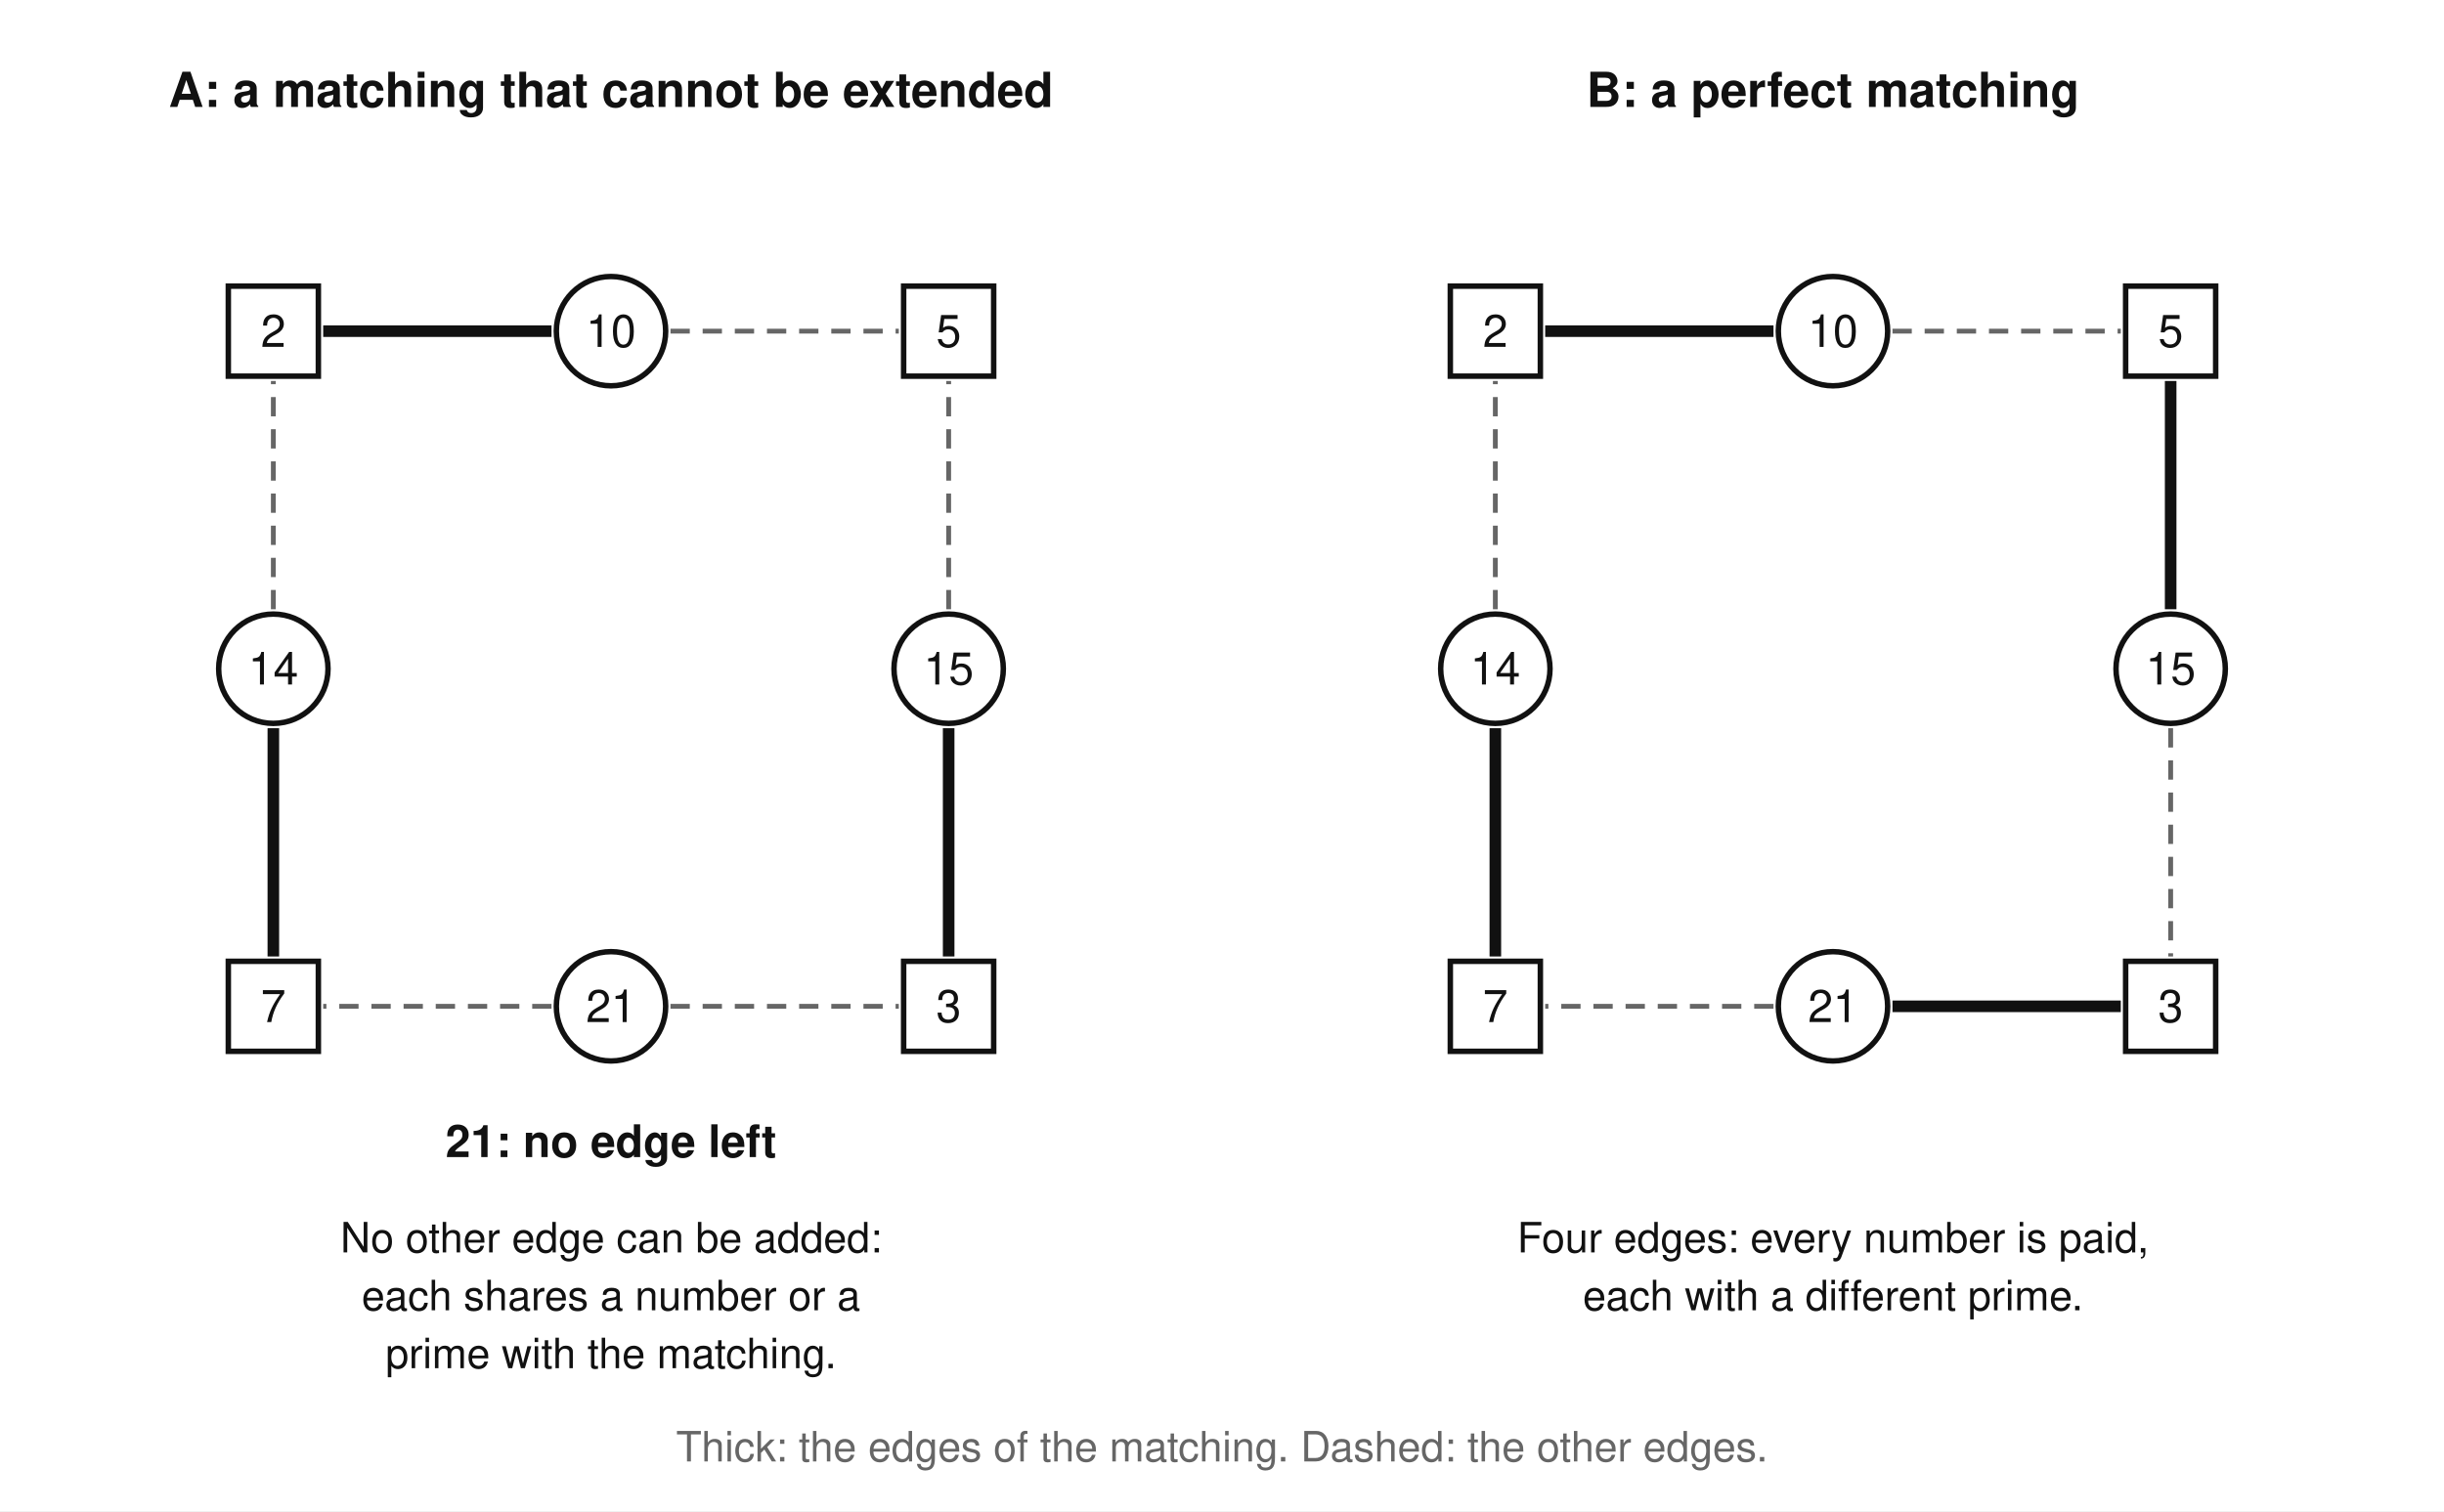
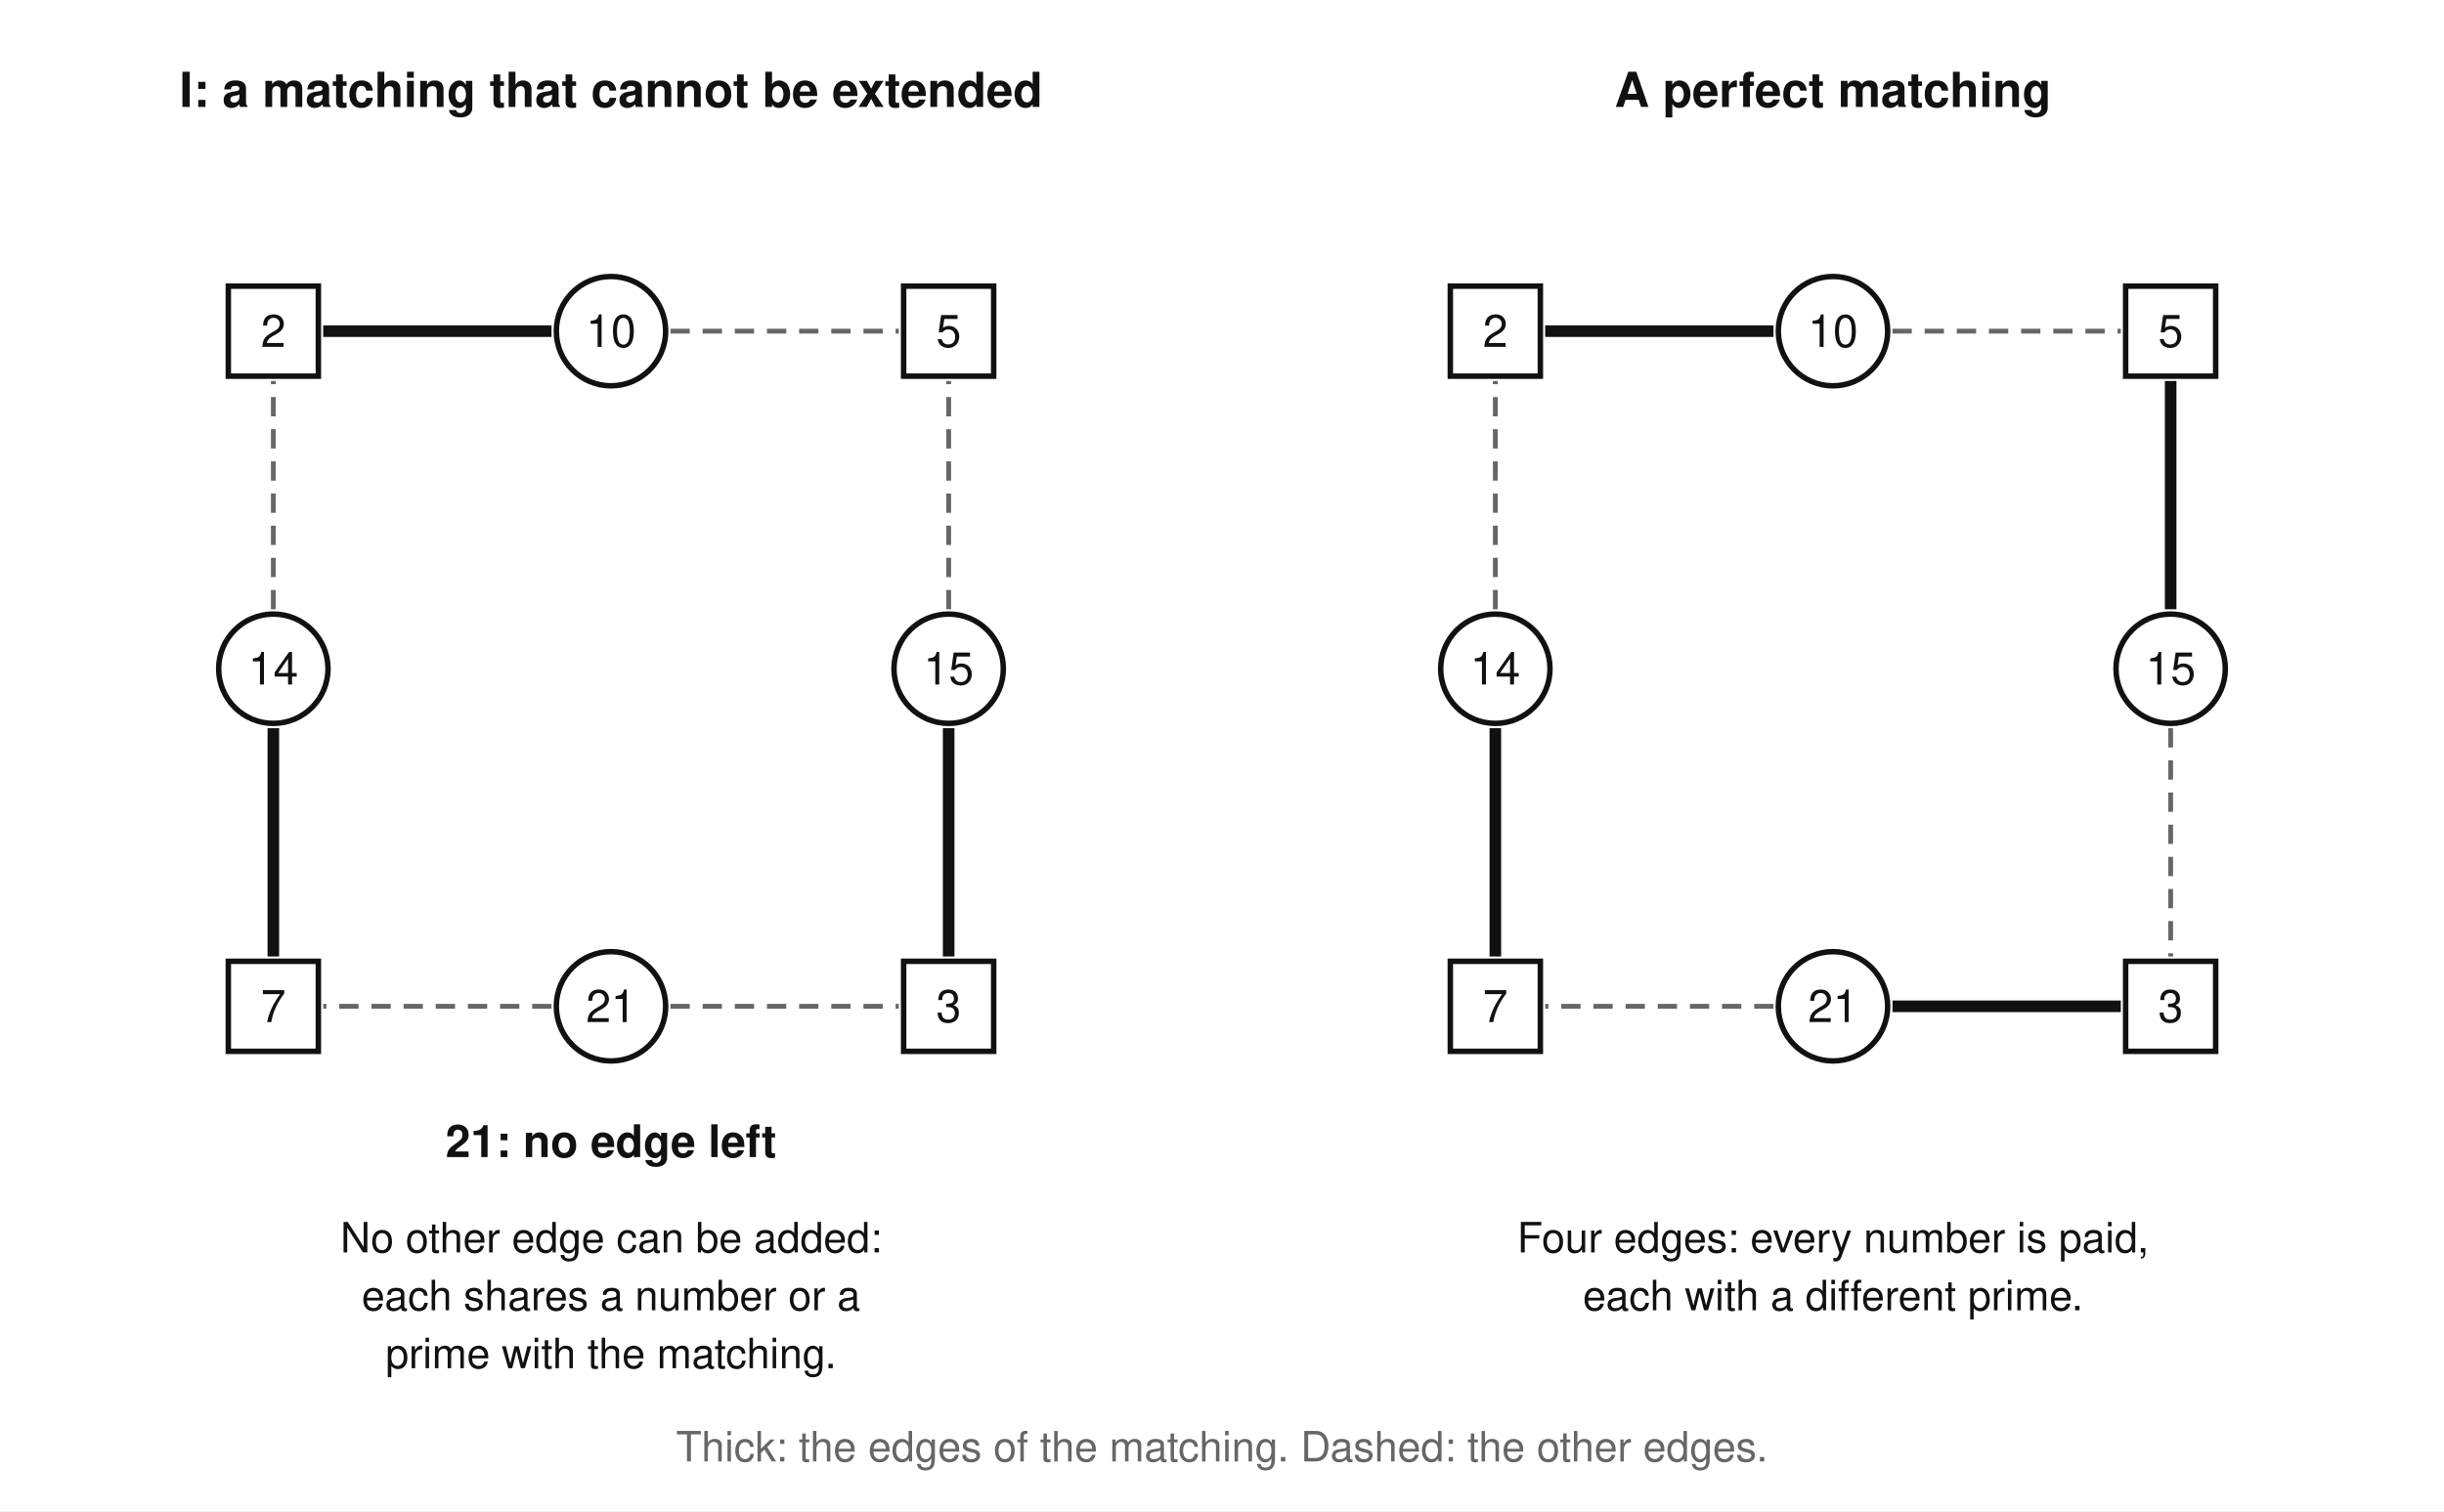
<svg xmlns="http://www.w3.org/2000/svg" width="760" height="470" viewBox="0 0 760 470" font-family="Helvetica, Arial, sans-serif" font-size="14">
  <rect x="0" y="0" width="760" height="470" fill="#ffffff" />
  <line x1="171.5" y1="103" x2="100.5" y2="103" stroke="#111111" stroke-width="3.6" fill="none" />
  <line x1="208.5" y1="103" x2="279.5" y2="103" stroke="#666666" stroke-width="1.5" fill="none" stroke-dasharray="6 4" />
  <line x1="295" y1="189.5" x2="295" y2="118.5" stroke="#666666" stroke-width="1.5" fill="none" stroke-dasharray="6 4" />
  <line x1="295" y1="226.5" x2="295" y2="297.5" stroke="#111111" stroke-width="3.6" fill="none" />
  <line x1="208.5" y1="313" x2="279.5" y2="313" stroke="#666666" stroke-width="1.5" fill="none" stroke-dasharray="6 4" />
  <line x1="171.5" y1="313" x2="100.5" y2="313" stroke="#666666" stroke-width="1.5" fill="none" stroke-dasharray="6 4" />
  <line x1="85" y1="226.5" x2="85" y2="297.5" stroke="#111111" stroke-width="3.6" fill="none" />
  <line x1="85" y1="189.5" x2="85" y2="118.5" stroke="#666666" stroke-width="1.5" fill="none" stroke-dasharray="6 4" />
  <line x1="551.5" y1="103" x2="480.5" y2="103" stroke="#111111" stroke-width="3.6" fill="none" />
  <line x1="588.5" y1="103" x2="659.5" y2="103" stroke="#666666" stroke-width="1.5" fill="none" stroke-dasharray="6 4" />
  <line x1="675" y1="189.5" x2="675" y2="118.5" stroke="#111111" stroke-width="3.6" fill="none" />
  <line x1="675" y1="226.5" x2="675" y2="297.5" stroke="#666666" stroke-width="1.5" fill="none" stroke-dasharray="6 4" />
  <line x1="588.5" y1="313" x2="659.5" y2="313" stroke="#111111" stroke-width="3.6" fill="none" />
  <line x1="551.5" y1="313" x2="480.5" y2="313" stroke="#666666" stroke-width="1.5" fill="none" stroke-dasharray="6 4" />
  <line x1="465" y1="226.5" x2="465" y2="297.5" stroke="#111111" stroke-width="3.6" fill="none" />
  <line x1="465" y1="189.5" x2="465" y2="118.5" stroke="#666666" stroke-width="1.5" fill="none" stroke-dasharray="6 4" />
  <rect x="71" y="89" width="28" height="28" fill="#ffffff" stroke="#111111" stroke-width="1.7" />
  <text x="85" y="103" text-anchor="middle" dy=".35em" font-size="14" font-weight="normal" fill="#111111">2</text>
  <rect x="281" y="89" width="28" height="28" fill="#ffffff" stroke="#111111" stroke-width="1.7" />
  <text x="295" y="103" text-anchor="middle" dy=".35em" font-size="14" font-weight="normal" fill="#111111">5</text>
  <rect x="281" y="299" width="28" height="28" fill="#ffffff" stroke="#111111" stroke-width="1.7" />
  <text x="295" y="313" text-anchor="middle" dy=".35em" font-size="14" font-weight="normal" fill="#111111">3</text>
  <rect x="71" y="299" width="28" height="28" fill="#ffffff" stroke="#111111" stroke-width="1.7" />
  <text x="85" y="313" text-anchor="middle" dy=".35em" font-size="14" font-weight="normal" fill="#111111">7</text>
  <circle cx="190" cy="103" r="17" fill="#ffffff" stroke="#111111" stroke-width="1.7" />
  <text x="190" y="103" text-anchor="middle" dy=".35em" font-size="14" font-weight="normal" fill="#111111">10</text>
  <circle cx="295" cy="208" r="17" fill="#ffffff" stroke="#111111" stroke-width="1.7" />
  <text x="295" y="208" text-anchor="middle" dy=".35em" font-size="14" font-weight="normal" fill="#111111">15</text>
  <circle cx="190" cy="313" r="17" fill="#ffffff" stroke="#111111" stroke-width="1.7" />
  <text x="190" y="313" text-anchor="middle" dy=".35em" font-size="14" font-weight="normal" fill="#111111">21</text>
  <circle cx="85" cy="208" r="17" fill="#ffffff" stroke="#111111" stroke-width="1.7" />
  <text x="85" y="208" text-anchor="middle" dy=".35em" font-size="14" font-weight="normal" fill="#111111">14</text>
  <rect x="451" y="89" width="28" height="28" fill="#ffffff" stroke="#111111" stroke-width="1.7" />
  <text x="465" y="103" text-anchor="middle" dy=".35em" font-size="14" font-weight="normal" fill="#111111">2</text>
  <rect x="661" y="89" width="28" height="28" fill="#ffffff" stroke="#111111" stroke-width="1.7" />
  <text x="675" y="103" text-anchor="middle" dy=".35em" font-size="14" font-weight="normal" fill="#111111">5</text>
  <rect x="661" y="299" width="28" height="28" fill="#ffffff" stroke="#111111" stroke-width="1.7" />
  <text x="675" y="313" text-anchor="middle" dy=".35em" font-size="14" font-weight="normal" fill="#111111">3</text>
  <rect x="451" y="299" width="28" height="28" fill="#ffffff" stroke="#111111" stroke-width="1.7" />
  <text x="465" y="313" text-anchor="middle" dy=".35em" font-size="14" font-weight="normal" fill="#111111">7</text>
  <circle cx="570" cy="103" r="17" fill="#ffffff" stroke="#111111" stroke-width="1.7" />
  <text x="570" y="103" text-anchor="middle" dy=".35em" font-size="14" font-weight="normal" fill="#111111">10</text>
  <circle cx="675" cy="208" r="17" fill="#ffffff" stroke="#111111" stroke-width="1.7" />
  <text x="675" y="208" text-anchor="middle" dy=".35em" font-size="14" font-weight="normal" fill="#111111">15</text>
  <circle cx="570" cy="313" r="17" fill="#ffffff" stroke="#111111" stroke-width="1.7" />
  <text x="570" y="313" text-anchor="middle" dy=".35em" font-size="14" font-weight="normal" fill="#111111">21</text>
  <circle cx="465" cy="208" r="17" fill="#ffffff" stroke="#111111" stroke-width="1.7" />
  <text x="465" y="208" text-anchor="middle" dy=".35em" font-size="14" font-weight="normal" fill="#111111">14</text>
-   <text x="190" y="28" text-anchor="middle" dy=".35em" font-size="15" font-weight="bold" fill="#111111">A: a matching that cannot be extended</text>
-   <text x="570" y="28" text-anchor="middle" dy=".35em" font-size="15" font-weight="bold" fill="#111111">B: a perfect matching</text>
+   <text x="190" y="28" text-anchor="middle" dy=".35em" font-size="15" font-weight="bold" fill="#111111">I: a matching that cannot be extended</text>
+   <text x="570" y="28" text-anchor="middle" dy=".35em" font-size="15" font-weight="bold" fill="#111111">A perfect matching</text>
  <text x="190" y="355" text-anchor="middle" dy=".35em" font-size="14" font-weight="bold" fill="#111111">21: no edge left</text>
  <text x="190" y="385" text-anchor="middle" dy=".35em" font-size="13" font-weight="normal" fill="#111111">No other edge can be added:</text>
  <text x="190" y="403" text-anchor="middle" dy=".35em" font-size="13" font-weight="normal" fill="#111111">each shares a number or a</text>
  <text x="190" y="421" text-anchor="middle" dy=".35em" font-size="13" font-weight="normal" fill="#111111">prime with the matching.</text>
  <text x="570" y="385" text-anchor="middle" dy=".35em" font-size="13" font-weight="normal" fill="#111111">Four edges: every number is paid,</text>
  <text x="570" y="403" text-anchor="middle" dy=".35em" font-size="13" font-weight="normal" fill="#111111">each with a different prime.</text>
  <text x="380" y="450" text-anchor="middle" dy=".35em" font-size="13" font-weight="normal" fill="#666666">Thick: the edges of the matching.   Dashed: the other edges.</text>
</svg>
